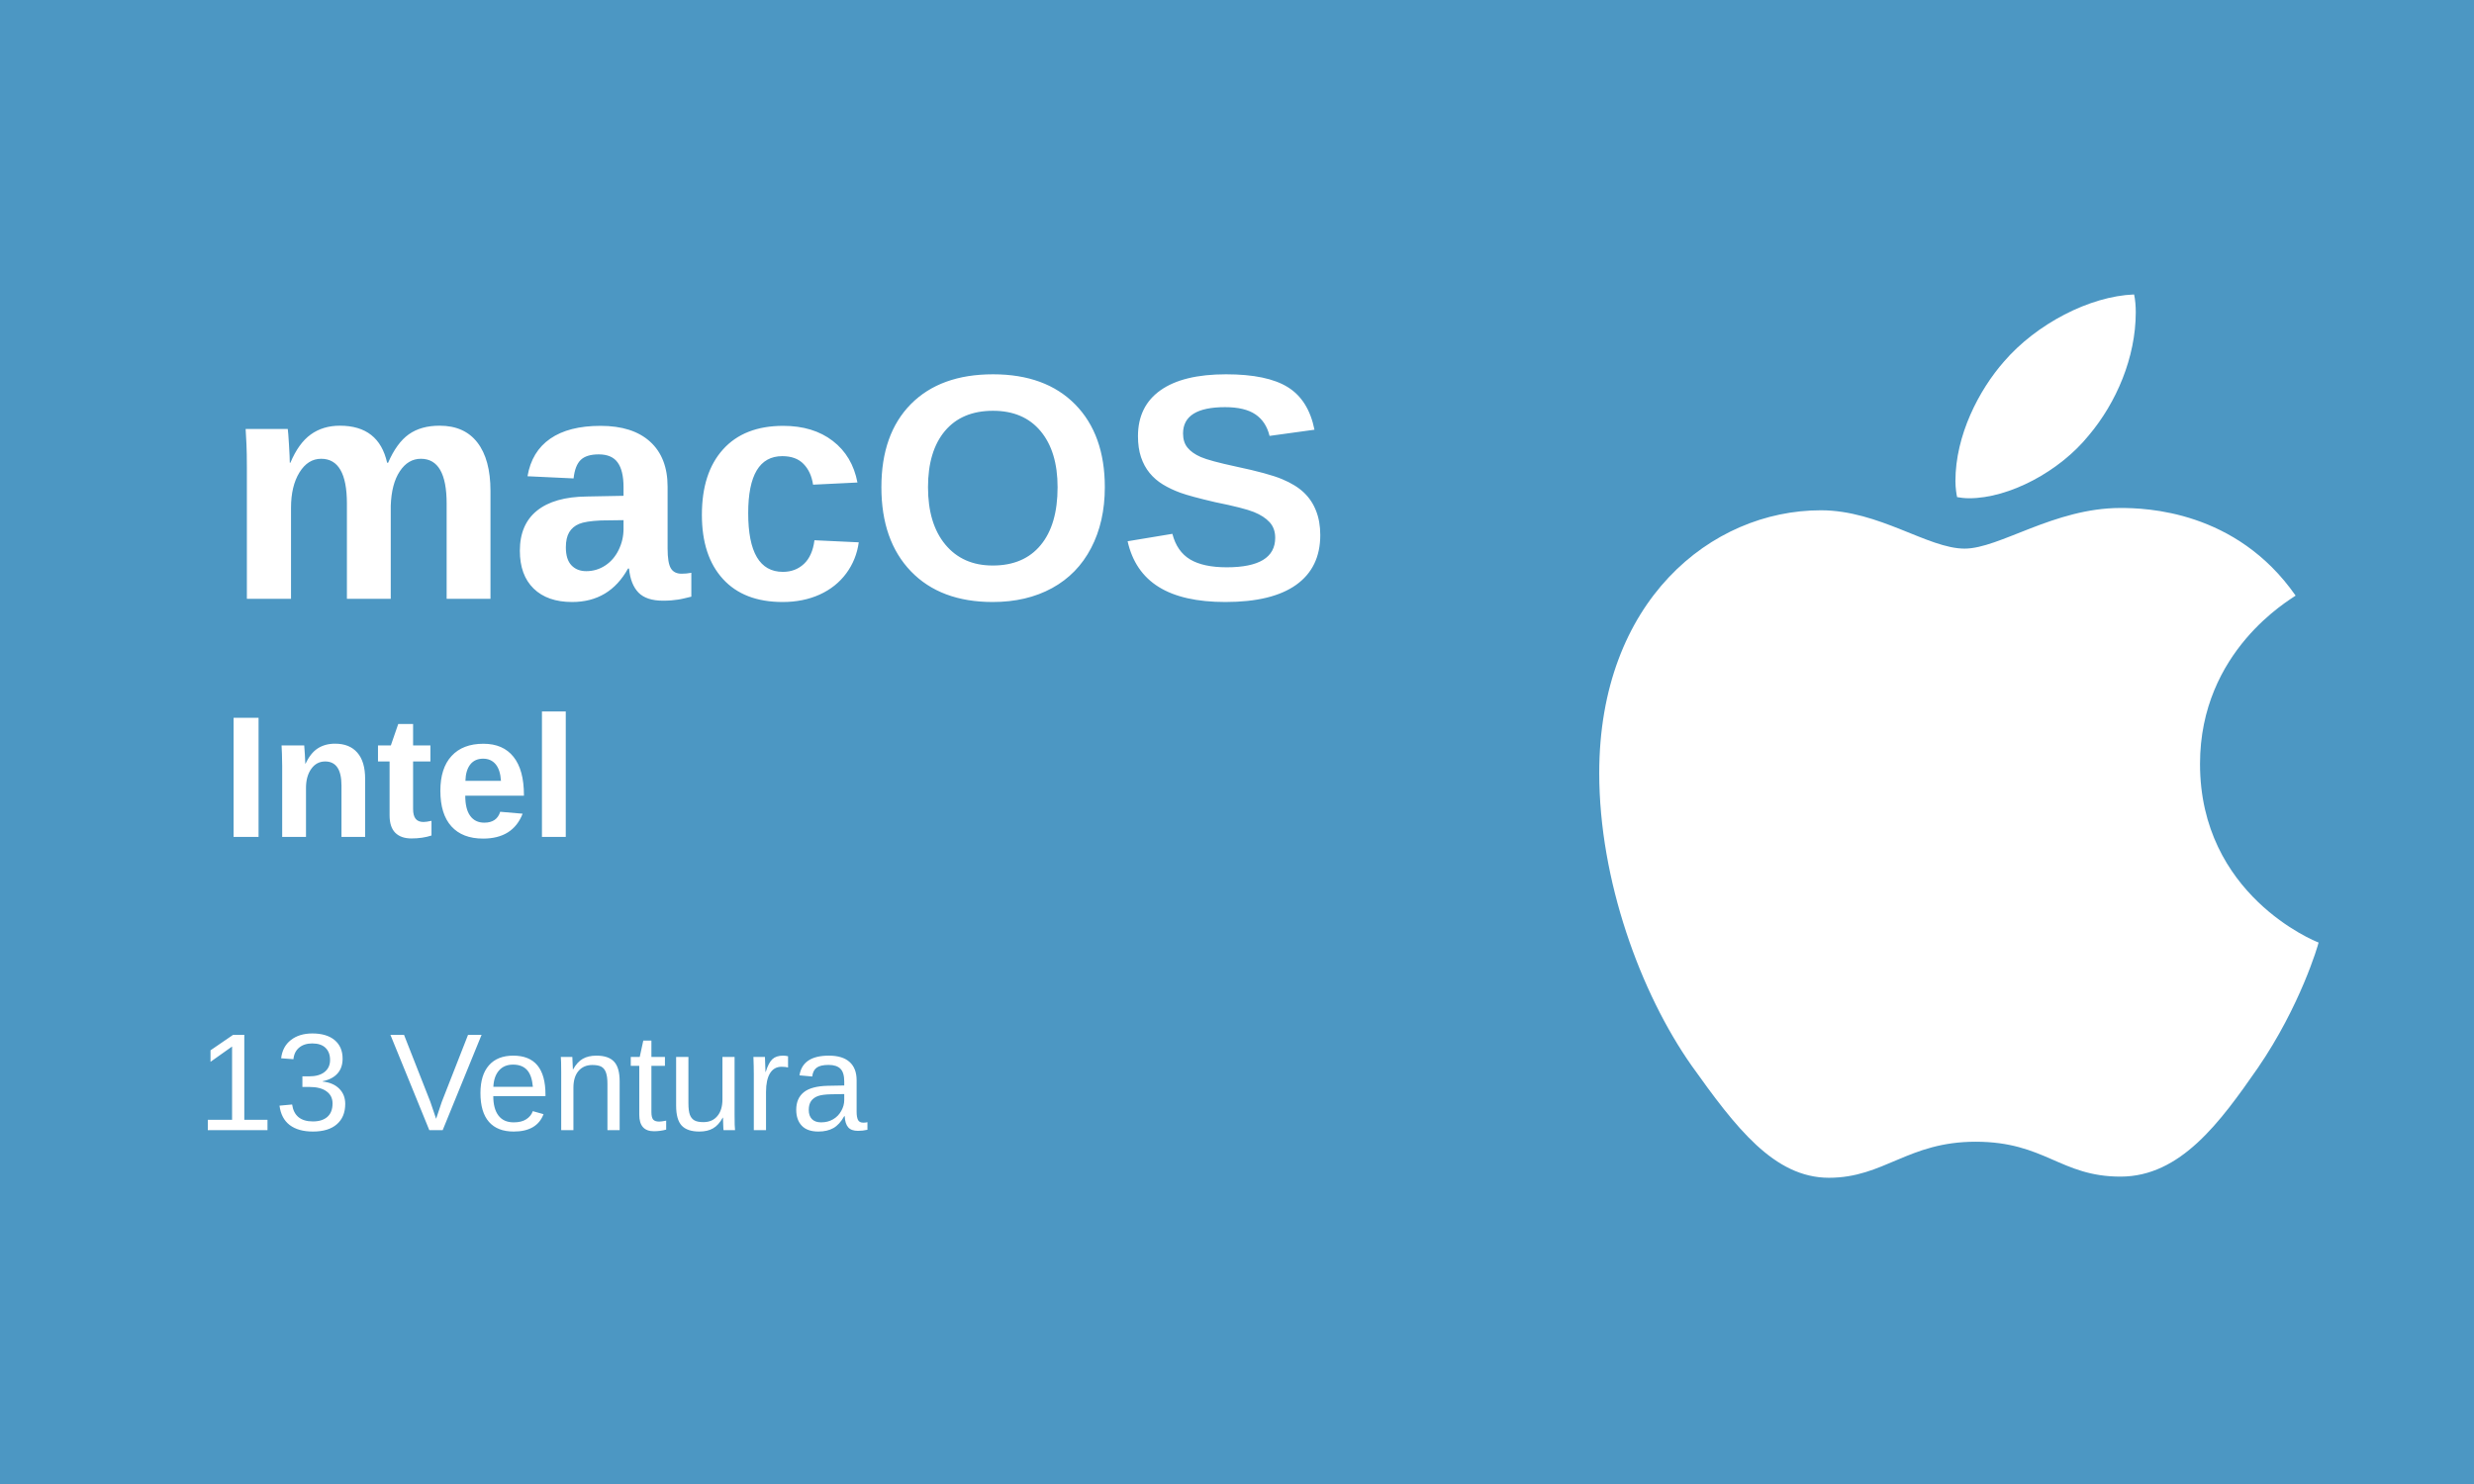
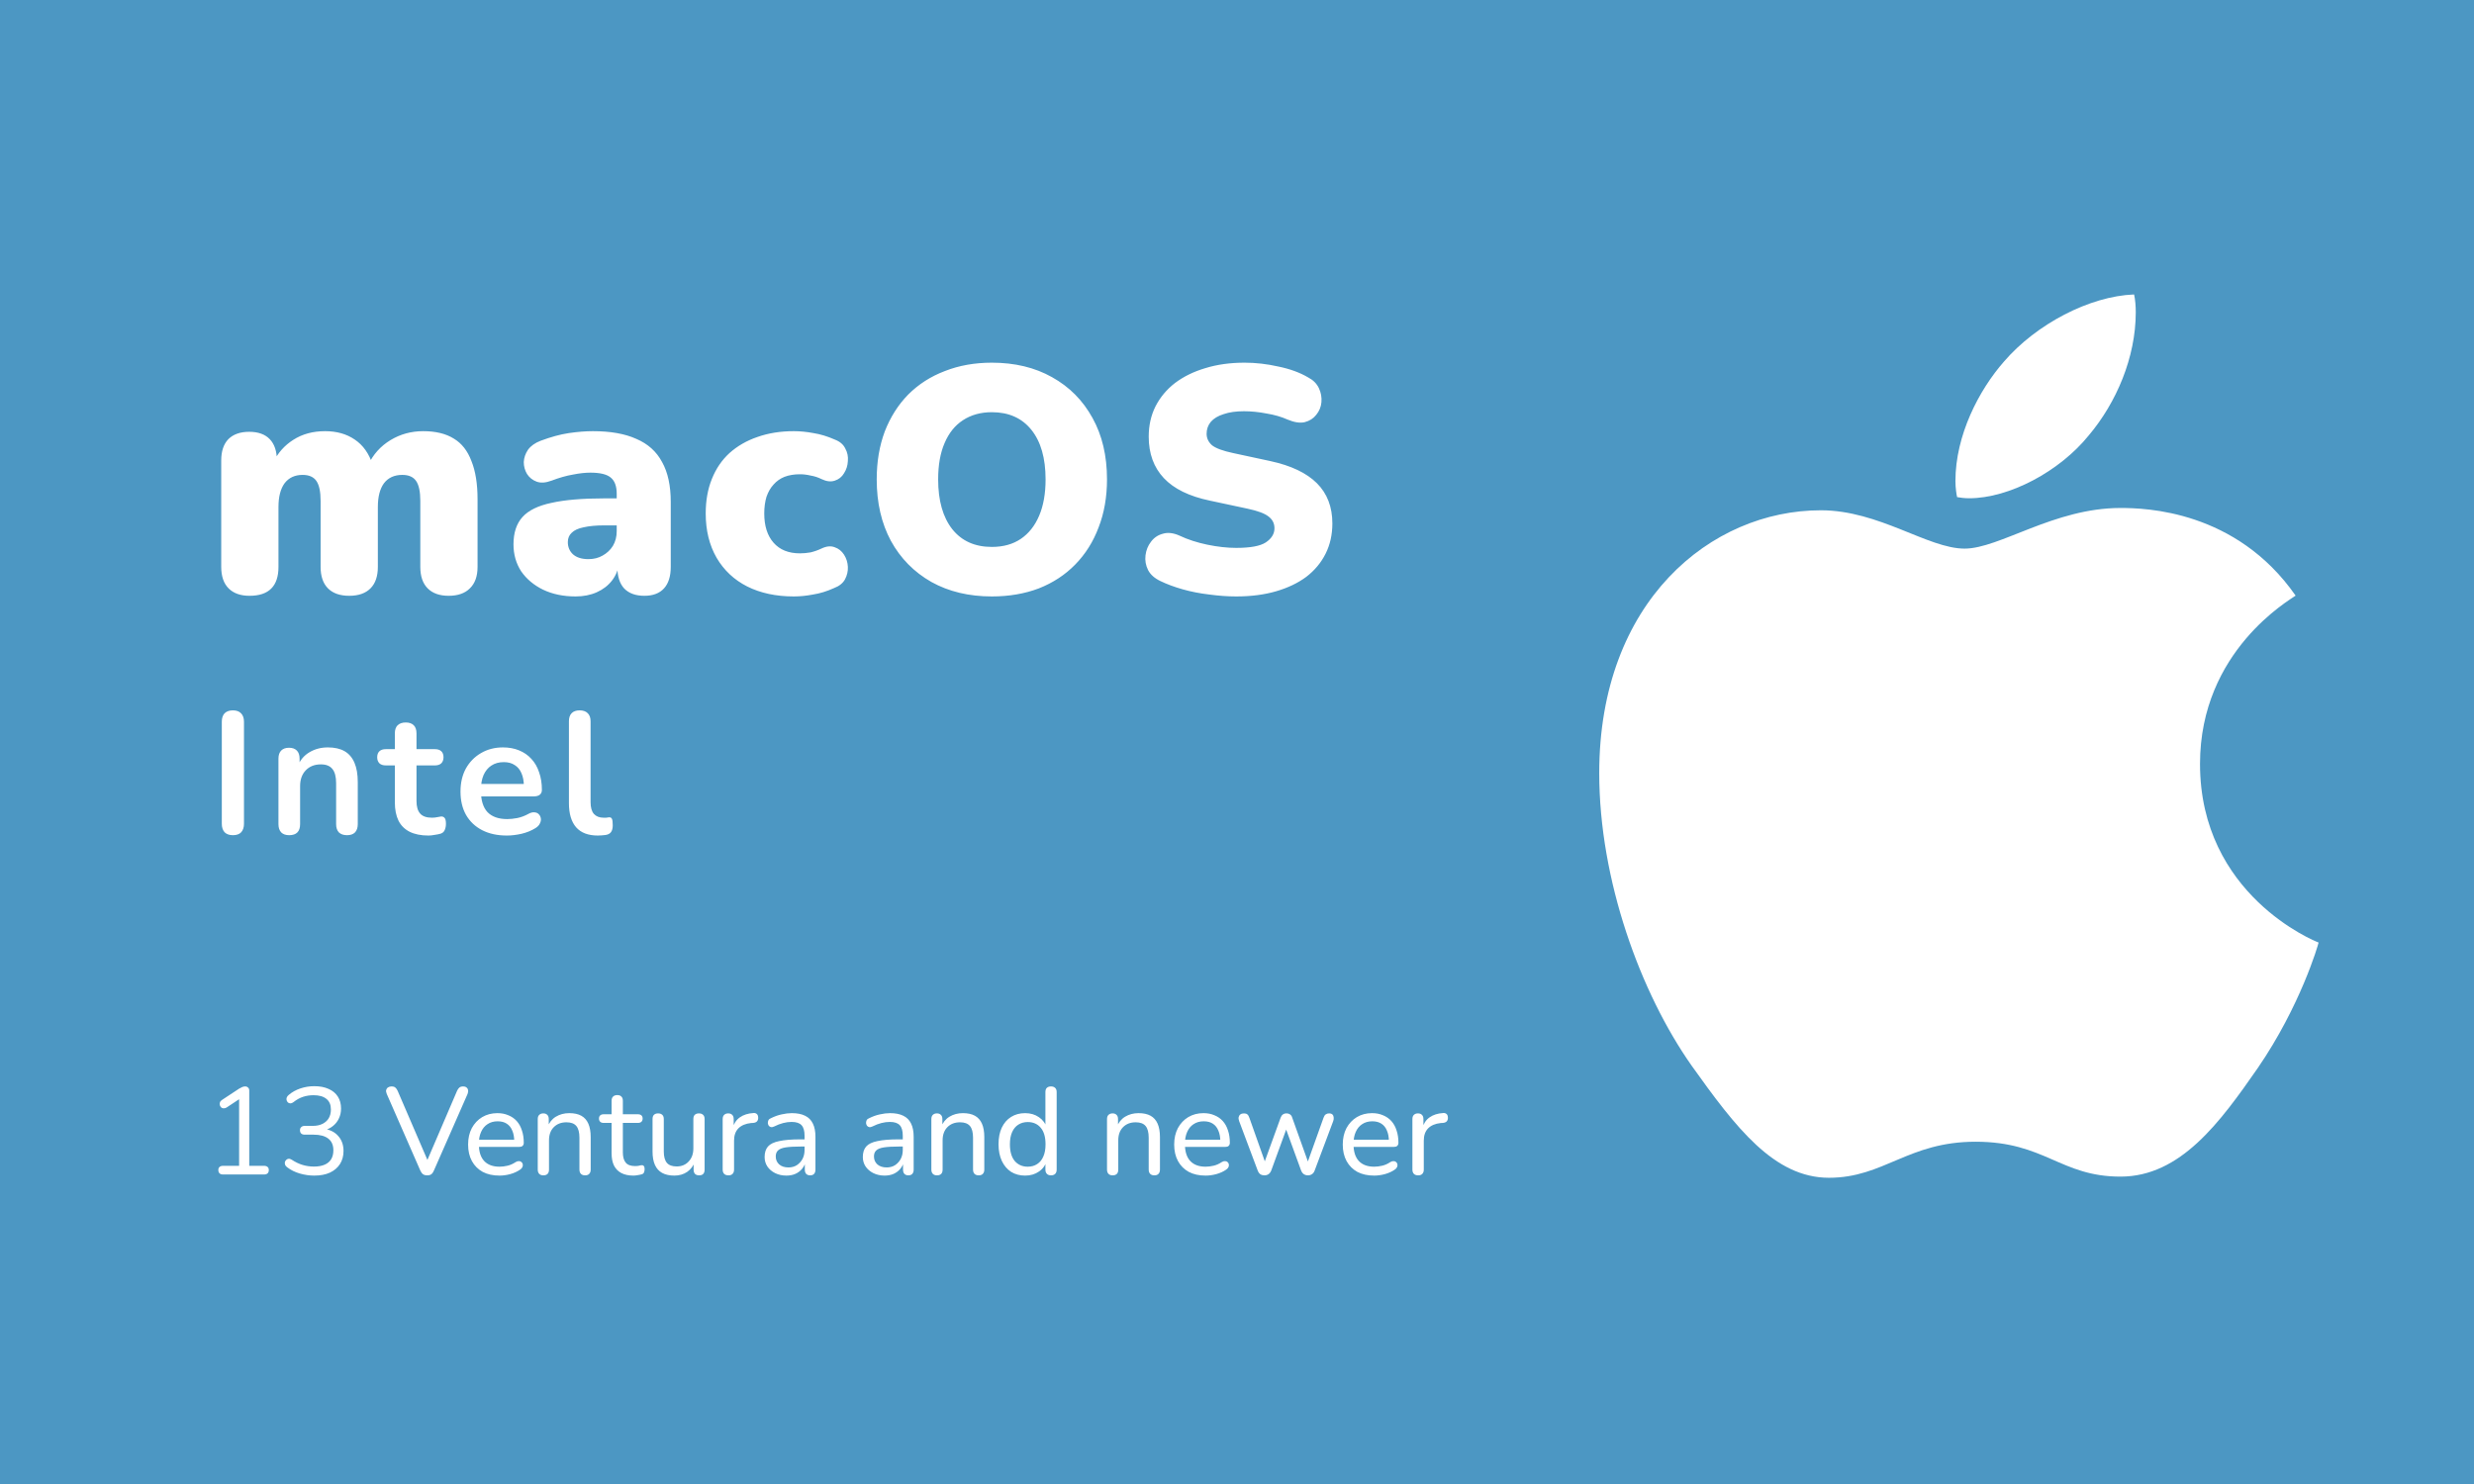
<svg xmlns="http://www.w3.org/2000/svg" width="666.667" height="400" viewBox="0 0 666.667 400">
-   <defs>
-     <clipPath id="a" clipPathUnits="userSpaceOnUse">
-       <path d="M0 0h500v300H0Z" />
-     </clipPath>
-     <clipPath id="b" clipPathUnits="userSpaceOnUse">
-       <path d="M323.15 61.89h145.485v178.582H323.15Z" />
-     </clipPath>
-     <clipPath id="c" clipPathUnits="userSpaceOnUse">
-       <path d="M-39.858 71.533h500v-300h-500Z" />
-     </clipPath>
-     <clipPath id="d" clipPathUnits="userSpaceOnUse">
-       <path d="M-45.362 178.943h500v-300h-500Z" />
-     </clipPath>
-     <clipPath id="e" clipPathUnits="userSpaceOnUse">
-       <path d="M-44.866 130.816h500v-300h-500Z" />
-     </clipPath>
-   </defs>
-   <path d="M0 0h500v300H0Z" clip-path="url(#a)" style="fill:#4C97C3;fill-opacity:1;fill-rule:nonzero;stroke:none" transform="matrix(1.33333 0 0 -1.33333 0 400)" />
-   <path d="M463.95 179.593c-1.035-.803-19.322-11.107-19.322-34.02 0-26.502 23.268-35.877 23.965-36.109-.107-.572-3.696-12.84-12.268-25.34-7.644-11.001-15.626-21.984-27.77-21.984s-15.269 7.054-29.287 7.054c-13.662 0-18.52-7.287-29.627-7.287-11.108 0-18.859 10.18-27.77 22.68-10.322 14.68-18.662 37.485-18.662 59.129 0 34.717 22.573 53.128 44.79 53.128 11.803 0 21.643-7.75 29.054-7.75 7.054 0 18.054 8.215 31.485 8.215 5.09 0 23.375-.465 35.412-17.716m-41.788 32.413c5.553 6.59 9.482 15.733 9.482 24.877 0 1.268-.107 2.553-.338 3.59-9.037-.34-19.788-6.018-26.27-13.538-5.09-5.785-9.84-14.929-9.84-24.198 0-1.392.232-2.785.34-3.232.57-.107 1.5-.231 2.428-.231 8.107 0 18.304 5.428 24.198 12.732" clip-path="url(#b)" style="fill:#fff;fill-opacity:1;fill-rule:nonzero;stroke:none" transform="matrix(1.33333 0 0 -1.33333 0 400)" />
-   <text xml:space="preserve" clip-path="url(#c)" transform="translate(53.144 304.623)scale(1.33333)">
-     <tspan x="0" y="0" dx="0 0 0 0 -1.546" style="font-variant:normal;font-weight:400;font-size:28px;font-family:Arial;writing-mode:lr-tb;fill:#fff;fill-opacity:1;fill-rule:nonzero;stroke:none">13 Ventura</tspan>
-   </text>
-   <text xml:space="preserve" clip-path="url(#d)" transform="translate(60.482 161.41)scale(1.33333)">
-     <tspan x="0" y="0" dx="0 2.009 2.009 2.009 2.009" style="font-variant:normal;font-weight:700;font-size:65px;font-family:Arial;writing-mode:lr-tb;fill:#fff;fill-opacity:1;fill-rule:nonzero;stroke:none">macOS</tspan>
-   </text>
-   <text xml:space="preserve" clip-path="url(#e)" transform="translate(59.821 225.578)scale(1.33333)">
-     <tspan x="0" y="0" dx="0 1.995 1.995 1.995 1.995" style="font-variant:normal;font-weight:700;font-size:35px;font-family:Arial;writing-mode:lr-tb;fill:#fff;fill-opacity:1;fill-rule:nonzero;stroke:none">Intel</tspan>
-   </text>
+   <path d="M0 0h500v300H0Z" style="fill:#4C97C3;fill-opacity:1;fill-rule:nonzero;stroke:none" transform="matrix(1.33333 0 0 -1.33333 0 400)" />
+   <path d="M463.95 179.593c-1.035-.803-19.322-11.107-19.322-34.02 0-26.502 23.268-35.877 23.965-36.109-.107-.572-3.696-12.84-12.268-25.34-7.644-11.001-15.626-21.984-27.77-21.984s-15.269 7.054-29.287 7.054c-13.662 0-18.52-7.287-29.627-7.287-11.108 0-18.859 10.18-27.77 22.68-10.322 14.68-18.662 37.485-18.662 59.129 0 34.717 22.573 53.128 44.79 53.128 11.803 0 21.643-7.75 29.054-7.75 7.054 0 18.054 8.215 31.485 8.215 5.09 0 23.375-.465 35.412-17.716m-41.788 32.413c5.553 6.59 9.482 15.733 9.482 24.877 0 1.268-.107 2.553-.338 3.59-9.037-.34-19.788-6.018-26.27-13.538-5.09-5.785-9.84-14.929-9.84-24.198 0-1.392.232-2.785.34-3.232.57-.107 1.5-.231 2.428-.231 8.107 0 18.304 5.428 24.198 12.732" style="fill:#fff;fill-opacity:1;fill-rule:nonzero;stroke:none" transform="matrix(1.33333 0 0 -1.33333 0 400)" />
+   <path d="M3.875 0q-.45 0-.7-.225-.25-.25-.25-.675t.25-.625q.25-.225.7-.225h3.25v-14.175H8.2l-3.625 2.4q-.325.175-.625.15-.275-.025-.475-.2-.175-.2-.25-.45-.075-.275.025-.55.1-.3.425-.5l3.45-2.275q.325-.2.625-.325t.6-.125q.35 0 .575.225.25.2.25.65V-1.75h3q.45 0 .7.225.25.2.25.625 0 .45-.25.675t-.7.225ZM22.3.225q-1.45 0-2.925-.425-1.45-.425-2.525-1.25-.325-.225-.425-.5-.1-.3-.05-.55.075-.275.275-.45.2-.2.475-.225.3-.025.65.2 1.1.725 2.2 1.05t2.275.325q1.275 0 2.15-.375t1.325-1.1q.45-.75.45-1.825 0-1.55-1.025-2.35t-2.975-.8H20.4q-.475 0-.725-.225-.25-.25-.25-.675 0-.4.25-.625.25-.25.725-.25H22q1.15 0 1.95-.4.825-.4 1.275-1.125.45-.75.45-1.8 0-1.4-.9-2.125-.9-.75-2.6-.75-1.125 0-2.125.325t-1.975 1.1q-.3.225-.6.225Q17.2-14.4 17-14.55q-.175-.175-.275-.45-.075-.275.025-.55.1-.3.425-.55 1-.85 2.35-1.3t2.775-.45q1.7 0 2.9.55 1.225.525 1.875 1.55.65 1 .65 2.425 0 1.075-.425 1.975-.4.875-1.15 1.5-.725.625-1.775.9v-.275q1.825.3 2.825 1.5 1.025 1.175 1.025 2.975 0 1.525-.725 2.65-.7 1.1-2.025 1.725-1.325.6-3.175.6" aria-label="13" style="font-size:25px;font-family:Nunito;fill:#fff" transform="translate(54.934 316.572)scale(1.33333)" />
+   <path d="M8.7.175q-.525 0-.85-.225Q7.525-.3 7.3-.8L.525-16.275q-.2-.475-.125-.8.1-.35.375-.525.3-.2.7-.2.525 0 .775.225.275.225.475.675l6.45 14.975H8.3L14.725-16.9q.2-.45.475-.675t.775-.225q.4 0 .65.2.275.2.325.55.075.325-.1.775L10.05-.8q-.2.5-.525.75-.3.225-.825.225m14.61.05q-1.975 0-3.4-.75-1.4-.775-2.175-2.175-.775-1.425-.775-3.35 0-1.9.75-3.325.775-1.425 2.1-2.225 1.35-.8 3.075-.8 1.225 0 2.2.425 1 .4 1.7 1.175t1.05 1.9q.375 1.1.375 2.5 0 .4-.25.625-.225.2-.675.2h-8.55v-1.45h7.975l-.425.35q0-1.3-.4-2.2-.375-.925-1.125-1.4-.725-.475-1.825-.475-1.2 0-2.05.575-.85.55-1.3 1.575-.45 1-.45 2.325v.15q0 2.25 1.075 3.4t3.1 1.15q.8 0 1.625-.2.85-.2 1.625-.725.375-.225.675-.2.325 0 .525.2.2.175.25.45.05.25-.075.55t-.475.525q-.825.575-1.975.9-1.125.3-2.175.3m8.85-.05q-.525 0-.825-.3t-.3-.875v-10.2q0-.575.3-.85.3-.3.825-.3t.8.3q.3.275.3.85v2.05l-.275-.375q.525-1.425 1.7-2.15 1.2-.725 2.725-.725 1.475 0 2.425.525t1.425 1.6.475 2.725V-1q0 .575-.3.875-.275.3-.825.3t-.85-.3-.3-.875v-6.425q0-1.625-.625-2.375t-2-.75q-1.6 0-2.575 1-.95.975-.95 2.65V-1q0 1.175-1.15 1.175m18.225.05Q48.91.225 47.91-.3q-.975-.525-1.475-1.525-.475-1-.475-2.45v-6.15h-1.6q-.45 0-.7-.225-.25-.25-.25-.65 0-.425.25-.65t.7-.225h1.6V-14.9q0-.575.3-.85.3-.3.85-.3t.825.3q.3.275.3.85v2.725h3.025q.475 0 .725.225t.25.65q0 .4-.25.65-.25.225-.725.225h-3.025v5.95q0 1.375.575 2.075t1.9.7q.475 0 .8-.075.325-.1.575-.1.225-.025.375.15.175.175.175.65 0 .35-.125.65-.1.275-.425.375-.3.1-.8.175-.5.1-.9.1m8.25 0q-1.475 0-2.475-.55-.975-.55-1.45-1.625t-.475-2.7v-6.55q0-.575.275-.85.3-.3.85-.3t.85.3q.3.275.3.85v6.55q0 1.55.625 2.3.625.725 1.975.725 1.5 0 2.425-1 .95-1 .95-2.65V-11.2q0-.575.275-.85.3-.3.85-.3t.85.3q.3.275.3.85V-1q0 1.175-1.1 1.175-.55 0-.85-.3-.275-.3-.275-.875v-2.175l.325.425q-.5 1.45-1.625 2.225-1.1.75-2.6.75m10.95-.05q-.575 0-.875-.3T68.41-1v-10.2q0-.575.3-.85.3-.3.825-.3t.8.3q.3.275.3.85v1.925h-.25q.4-1.5 1.5-2.275t2.775-.875q.4-.025.65.2.25.2.275.7.025.475-.225.775-.25.275-.775.325l-.45.025q-1.65.175-2.55 1.075-.875.9-.875 2.475V-1q0 .575-.3.875-.275.3-.825.3m11.7.05q-1.25 0-2.275-.5-1-.5-1.575-1.35-.55-.85-.55-1.9 0-1.35.675-2.125t2.275-1.1q1.6-.35 4.3-.35h1.175v1.45h-1.125q-1.925 0-3.05.175-1.1.175-1.55.625-.45.425-.45 1.2 0 .975.675 1.6.7.625 1.9.625.95 0 1.675-.45.725-.475 1.15-1.25.425-.8.425-1.825v-2.875q0-1.475-.6-2.125-.6-.675-2.025-.675-.825 0-1.7.225t-1.825.7q-.375.175-.65.125-.275-.075-.45-.3-.15-.25-.175-.525 0-.3.125-.575.15-.275.5-.4 1.1-.55 2.175-.775 1.1-.25 2.05-.25 1.625 0 2.675.525 1.05.5 1.575 1.575.525 1.05.525 2.7V-1q0 .575-.275.875t-.8.3q-.5 0-.8-.3-.275-.3-.275-.875v-1.775h.225q-.2.925-.75 1.6T83.11-.125q-.8.35-1.825.35m19.85 0q-1.25 0-2.275-.5-1-.5-1.575-1.35-.55-.85-.55-1.9 0-1.35.675-2.125t2.275-1.1q1.6-.35 4.3-.35h1.175v1.45h-1.125q-1.925 0-3.05.175-1.1.175-1.55.625-.45.425-.45 1.2 0 .975.675 1.6.7.625 1.9.625.95 0 1.675-.45.725-.475 1.15-1.25.425-.8.425-1.825v-2.875q0-1.475-.6-2.125-.6-.675-2.025-.675-.825 0-1.7.225t-1.825.7q-.375.175-.65.125-.275-.075-.45-.3-.15-.25-.175-.525 0-.3.125-.575.15-.275.5-.4 1.1-.55 2.175-.775 1.1-.25 2.05-.25 1.625 0 2.675.525 1.05.5 1.575 1.575.525 1.05.525 2.7V-1q0 .575-.275.875t-.8.3q-.5 0-.8-.3-.275-.3-.275-.875v-1.775h.225q-.2.925-.75 1.6t-1.375 1.05q-.8.35-1.825.35m10.575-.05q-.525 0-.825-.3t-.3-.875v-10.2q0-.575.3-.85.3-.3.825-.3t.8.3q.3.275.3.85v2.05l-.275-.375q.525-1.425 1.7-2.15 1.2-.725 2.725-.725 1.475 0 2.425.525t1.425 1.6.475 2.725V-1q0 .575-.3.875-.275.3-.825.3t-.85-.3-.3-.875v-6.425q0-1.625-.625-2.375t-2-.75q-1.6 0-2.575 1-.95.975-.95 2.65V-1q0 1.175-1.15 1.175m17.825.05q-1.6 0-2.825-.75-1.2-.775-1.875-2.2-.675-1.45-.675-3.375 0-1.95.65-3.35.675-1.425 1.875-2.175 1.225-.775 2.85-.775t2.8.825q1.175.8 1.575 2.15h-.275v-7.225q0-.575.275-.85.3-.3.85-.3t.85.3q.3.275.3.85V-1q0 .575-.3.875t-.85.3q-.525 0-.825-.3t-.3-.875v-2.275l.275.45q-.375 1.4-1.575 2.225-1.175.825-2.8.825m.525-1.8q1.1 0 1.9-.525.825-.525 1.25-1.525.45-1 .45-2.475 0-2.2-.975-3.35t-2.625-1.15q-1.075 0-1.9.525-.8.5-1.25 1.5t-.45 2.475q0 2.2.975 3.375 1 1.15 2.625 1.15m17.15 1.75q-.525 0-.825-.3t-.3-.875v-10.2q0-.575.3-.85.3-.3.825-.3t.8.3q.3.275.3.85v2.05l-.275-.375q.525-1.425 1.7-2.15 1.2-.725 2.725-.725 1.475 0 2.425.525t1.425 1.6.475 2.725V-1q0 .575-.3.875-.275.3-.825.3t-.85-.3-.3-.875v-6.425q0-1.625-.625-2.375t-2-.75q-1.6 0-2.575 1-.95.975-.95 2.65V-1q0 1.175-1.15 1.175m18.8.05q-1.975 0-3.4-.75-1.4-.775-2.175-2.175-.775-1.425-.775-3.35 0-1.9.75-3.325.775-1.425 2.1-2.225 1.35-.8 3.075-.8 1.225 0 2.2.425 1 .4 1.7 1.175t1.05 1.9q.375 1.1.375 2.5 0 .4-.25.625-.225.2-.675.2h-8.55v-1.45h7.975l-.425.35q0-1.3-.4-2.2-.375-.925-1.125-1.4-.725-.475-1.825-.475-1.2 0-2.05.575-.85.55-1.3 1.575-.45 1-.45 2.325v.15q0 2.25 1.075 3.4t3.1 1.15q.8 0 1.625-.2.85-.2 1.625-.725.375-.225.675-.2.325 0 .525.2.2.175.25.45.05.25-.075.55t-.475.525q-.825.575-1.975.9-1.125.3-2.175.3m11.885-.05q-.475 0-.825-.225-.35-.25-.55-.8l-3.725-9.925q-.175-.475-.1-.825t.35-.55.725-.2q.425 0 .675.2t.425.725l3.4 9.6h-.6l3.5-9.65q.175-.45.45-.65.3-.225.725-.225.45 0 .75.225.3.2.425.65l3.45 9.65h-.575l3.45-9.65q.175-.5.45-.675.275-.2.675-.2.45 0 .675.225t.25.6q.05.35-.1.75L188.07-.85q-.175.525-.55.775-.35.25-.825.25t-.85-.25q-.35-.25-.55-.775l-3.575-9.8h1.15l-3.575 9.8q-.2.525-.55.775t-.85.25m22.185.05q-1.975 0-3.4-.75-1.4-.775-2.175-2.175-.775-1.425-.775-3.35 0-1.9.75-3.325.775-1.425 2.1-2.225 1.35-.8 3.075-.8 1.225 0 2.2.425 1 .4 1.7 1.175t1.05 1.9q.375 1.1.375 2.5 0 .4-.25.625-.225.2-.675.2h-8.55v-1.45h7.975l-.425.35q0-1.3-.4-2.2-.375-.925-1.125-1.4-.725-.475-1.825-.475-1.2 0-2.05.575-.85.55-1.3 1.575-.45 1-.45 2.325v.15q0 2.25 1.075 3.4t3.1 1.15q.8 0 1.625-.2.85-.2 1.625-.725.375-.225.675-.2.325 0 .525.2.2.175.25.45.05.25-.075.55t-.475.525q-.825.575-1.975.9-1.125.3-2.175.3m8.9-.05q-.575 0-.875-.3t-.3-.875v-10.2q0-.575.3-.85.3-.3.825-.3t.8.3q.3.275.3.85v1.925h-.25q.4-1.5 1.5-2.275t2.775-.875q.4-.025.65.2.25.2.275.7.025.475-.225.775-.25.275-.775.325l-.45.025q-1.65.175-2.55 1.075-.875.9-.875 2.475V-1q0 .575-.3.875-.275.3-.825.3" aria-label="Ventura and newer" style="font-weight:500;font-size:25px;font-family:Nunito;fill:#fff" transform="translate(103.526 316.572)scale(1.33333)" />
+   <path d="M9.23.585Q6.5.585 5.005-.91T3.51-5.265V-26.78q0-2.795 1.43-4.29 1.495-1.495 4.225-1.495t4.16 1.495 1.43 4.29v3.575l-.715-3.185q1.365-2.86 4.03-4.55 2.73-1.755 6.435-1.755 3.51 0 5.98 1.69 2.535 1.69 3.64 5.135h-.91q1.495-3.185 4.485-5.005t6.63-1.82q3.77 0 6.175 1.495 2.405 1.43 3.575 4.55 1.235 3.055 1.235 7.735v13.65q0 2.86-1.56 4.355Q52.26.585 49.465.585q-2.73 0-4.225-1.495t-1.495-4.355V-18.59q0-2.795-.845-4.03t-2.795-1.235q-2.405 0-3.705 1.69-1.235 1.69-1.235 4.81v12.09q0 2.86-1.495 4.355T29.38.585 25.09-.91t-1.495-4.355V-18.59q0-2.795-.845-4.03t-2.795-1.235q-2.34 0-3.64 1.69-1.235 1.69-1.235 4.81v12.09q0 5.85-5.85 5.85m65.89.13q-3.704 0-6.564-1.365-2.795-1.365-4.42-3.705-1.56-2.405-1.56-5.46 0-3.51 1.82-5.525t5.85-2.86q4.03-.91 10.725-.91h3.575v5.46H80.97q-2.535 0-4.225.39-1.625.325-2.405 1.105-.78.715-.78 1.885 0 1.495 1.04 2.47 1.105.975 3.12.975 1.625 0 2.86-.715 1.3-.715 2.08-1.95.78-1.3.78-2.99v-7.54q0-2.34-1.235-3.315-1.17-.975-4.095-.975-1.56 0-3.51.39-1.95.325-4.355 1.235-1.755.65-2.99.195t-1.95-1.56q-.65-1.105-.65-2.405.065-1.3.845-2.47.845-1.17 2.535-1.82 3.12-1.17 5.72-1.56 2.665-.39 4.875-.39 5.33 0 8.775 1.56 3.51 1.495 5.2 4.68 1.755 3.12 1.755 8.06v13.13q0 2.86-1.365 4.355T89.03.585q-2.665 0-4.095-1.495-1.365-1.495-1.365-4.355v-1.69l.39.91q-.325 2.08-1.495 3.575T79.41-.13t-4.29.845m44.116 0q-5.395 0-9.425-2.015-3.965-2.015-6.175-5.785-2.21-3.835-2.21-8.97 0-3.9 1.235-6.955 1.235-3.12 3.575-5.265 2.405-2.145 5.655-3.25 3.315-1.17 7.345-1.17 1.885 0 3.965.39 2.08.325 4.29 1.3 1.56.585 2.145 1.82.65 1.17.52 2.535-.065 1.365-.78 2.47-.65 1.105-1.885 1.495-1.17.39-2.665-.325-1.04-.52-2.21-.715-1.105-.26-2.145-.26-1.755 0-3.12.52-1.3.52-2.21 1.56-.91.975-1.43 2.47-.455 1.495-.455 3.38 0 3.77 1.885 5.915t5.33 2.145q1.04 0 2.145-.195 1.105-.26 2.21-.78 1.495-.715 2.665-.26 1.17.39 1.885 1.495t.78 2.47q.065 1.3-.585 2.535-.65 1.17-2.21 1.755-2.145.975-4.225 1.3-2.015.39-3.9.39m40.02 0q-6.954 0-12.22-2.925-5.264-2.99-8.19-8.32-2.86-5.33-2.86-12.415 0-5.33 1.626-9.685 1.69-4.355 4.745-7.475 3.12-3.12 7.41-4.745 4.29-1.69 9.49-1.69 6.955 0 12.155 2.925 5.265 2.925 8.19 8.255 2.925 5.265 2.925 12.415 0 5.33-1.69 9.685-1.625 4.355-4.745 7.54-3.055 3.12-7.345 4.81-4.29 1.625-9.49 1.625m0-10.01q3.446 0 5.85-1.625 2.406-1.625 3.706-4.68t1.3-7.345q0-6.435-2.86-10.01t-7.995-3.575q-3.38 0-5.85 1.625-2.405 1.56-3.705 4.615-1.3 2.99-1.3 7.345 0 6.435 2.86 10.075 2.86 3.575 7.995 3.575M208.638.715q-2.6 0-5.46-.39-2.795-.325-5.33-1.04t-4.55-1.69q-1.755-.845-2.47-2.21-.715-1.43-.52-2.99t1.105-2.73q.91-1.235 2.405-1.625 1.495-.455 3.38.39 2.47 1.17 5.59 1.82t5.85.65q4.29 0 5.98-1.105 1.755-1.17 1.755-2.86 0-1.495-1.235-2.405-1.17-.91-4.225-1.56l-7.605-1.625q-6.24-1.3-9.295-4.55t-3.055-8.385q0-3.38 1.365-6.11 1.43-2.795 3.965-4.745 2.6-1.95 6.11-2.99 3.575-1.105 7.93-1.105 3.38 0 6.825.78 3.51.715 6.045 2.21 1.495.78 2.145 2.145t.52 2.86q-.13 1.43-1.04 2.535-.845 1.105-2.34 1.495-1.43.325-3.445-.52-1.885-.845-4.29-1.235-2.34-.455-4.55-.455-2.405 0-4.095.585-1.69.52-2.6 1.56-.845 1.04-.845 2.405t1.105 2.34q1.17.91 4.225 1.56l7.54 1.625q6.305 1.365 9.425 4.485t3.12 8.125q0 3.38-1.365 6.11t-3.9 4.68q-2.535 1.885-6.11 2.925t-8.06 1.04" aria-label="macOS" style="font-weight:900;font-size:65px;font-family:Nunito;fill:#fff" transform="translate(54.934 159.811)scale(1.33333)" />
+   <path d="M4.935.28q-1.085 0-1.68-.595-.56-.63-.56-1.715v-20.615q0-1.12.56-1.715.595-.595 1.68-.595t1.645.595q.595.595.595 1.715V-2.03q0 1.085-.56 1.715-.56.595-1.68.595m11.378 0q-1.05 0-1.61-.56-.56-.595-.56-1.68v-13.23q0-1.085.56-1.645t1.575-.56 1.575.56.56 1.645v2.38l-.385-.875q.77-1.855 2.38-2.8 1.645-.98 3.71-.98t3.395.77 1.995 2.345q.665 1.54.665 3.92v8.47q0 1.085-.56 1.68-.56.56-1.61.56t-1.645-.56q-.56-.595-.56-1.68v-8.26q0-1.995-.77-2.905-.735-.91-2.31-.91-1.925 0-3.08 1.225-1.12 1.19-1.12 3.185v7.665q0 2.24-2.205 2.24m28.144.07q-2.275 0-3.815-.77-1.505-.77-2.24-2.24-.735-1.505-.735-3.71v-7.455h-1.82q-.84 0-1.295-.42-.455-.455-.455-1.225 0-.805.455-1.225t1.295-.42h1.82V-20.3q0-1.085.56-1.645.595-.56 1.645-.56t1.61.56.56 1.645v3.185h3.71q.84 0 1.295.42t.455 1.225q0 .77-.455 1.225-.455.42-1.295.42h-3.71v7.21q0 1.68.735 2.52t2.38.84q.595 0 1.05-.105t.805-.14q.42-.035.7.28.28.28.28 1.19 0 .7-.245 1.26-.21.525-.805.735-.455.14-1.19.245-.735.14-1.295.14m15.858 0Q57.41.35 55.31-.735t-3.255-3.08q-1.12-1.995-1.12-4.725 0-2.66 1.085-4.655 1.12-1.995 3.045-3.115 1.96-1.155 4.445-1.155 1.82 0 3.255.595 1.47.595 2.485 1.715 1.05 1.12 1.575 2.73.56 1.575.56 3.57 0 .63-.455.98-.42.315-1.225.315H54.47v-2.52h9.835l-.56.525q0-1.61-.49-2.695-.455-1.085-1.365-1.645-.875-.595-2.205-.595-1.47 0-2.52.7-1.015.665-1.575 1.925-.525 1.225-.525 2.94v.245q0 2.87 1.33 4.305 1.365 1.4 3.99 1.4.91 0 2.03-.21 1.155-.245 2.17-.805.735-.42 1.295-.35.56.035.875.385.35.35.42.875.07.49-.21 1.015-.245.525-.875.91-1.225.77-2.835 1.155-1.575.35-2.94.35m18.379 0q-2.905 0-4.375-1.645-1.47-1.68-1.47-4.9V-22.75q0-1.085.56-1.645t1.61-.56 1.61.56q.595.56.595 1.645v16.345q0 1.61.665 2.38.7.77 1.96.77h.525l.49-.07q.49-.07.665.28.175.315.175 1.33 0 .875-.35 1.365t-1.155.595q-.35.035-.735.07t-.77.035" aria-label="Intel" style="font-weight:700;font-size:35px;font-family:Nunito;fill:#fff" transform="translate(56.178 224.745)scale(1.33333)" />
</svg>
